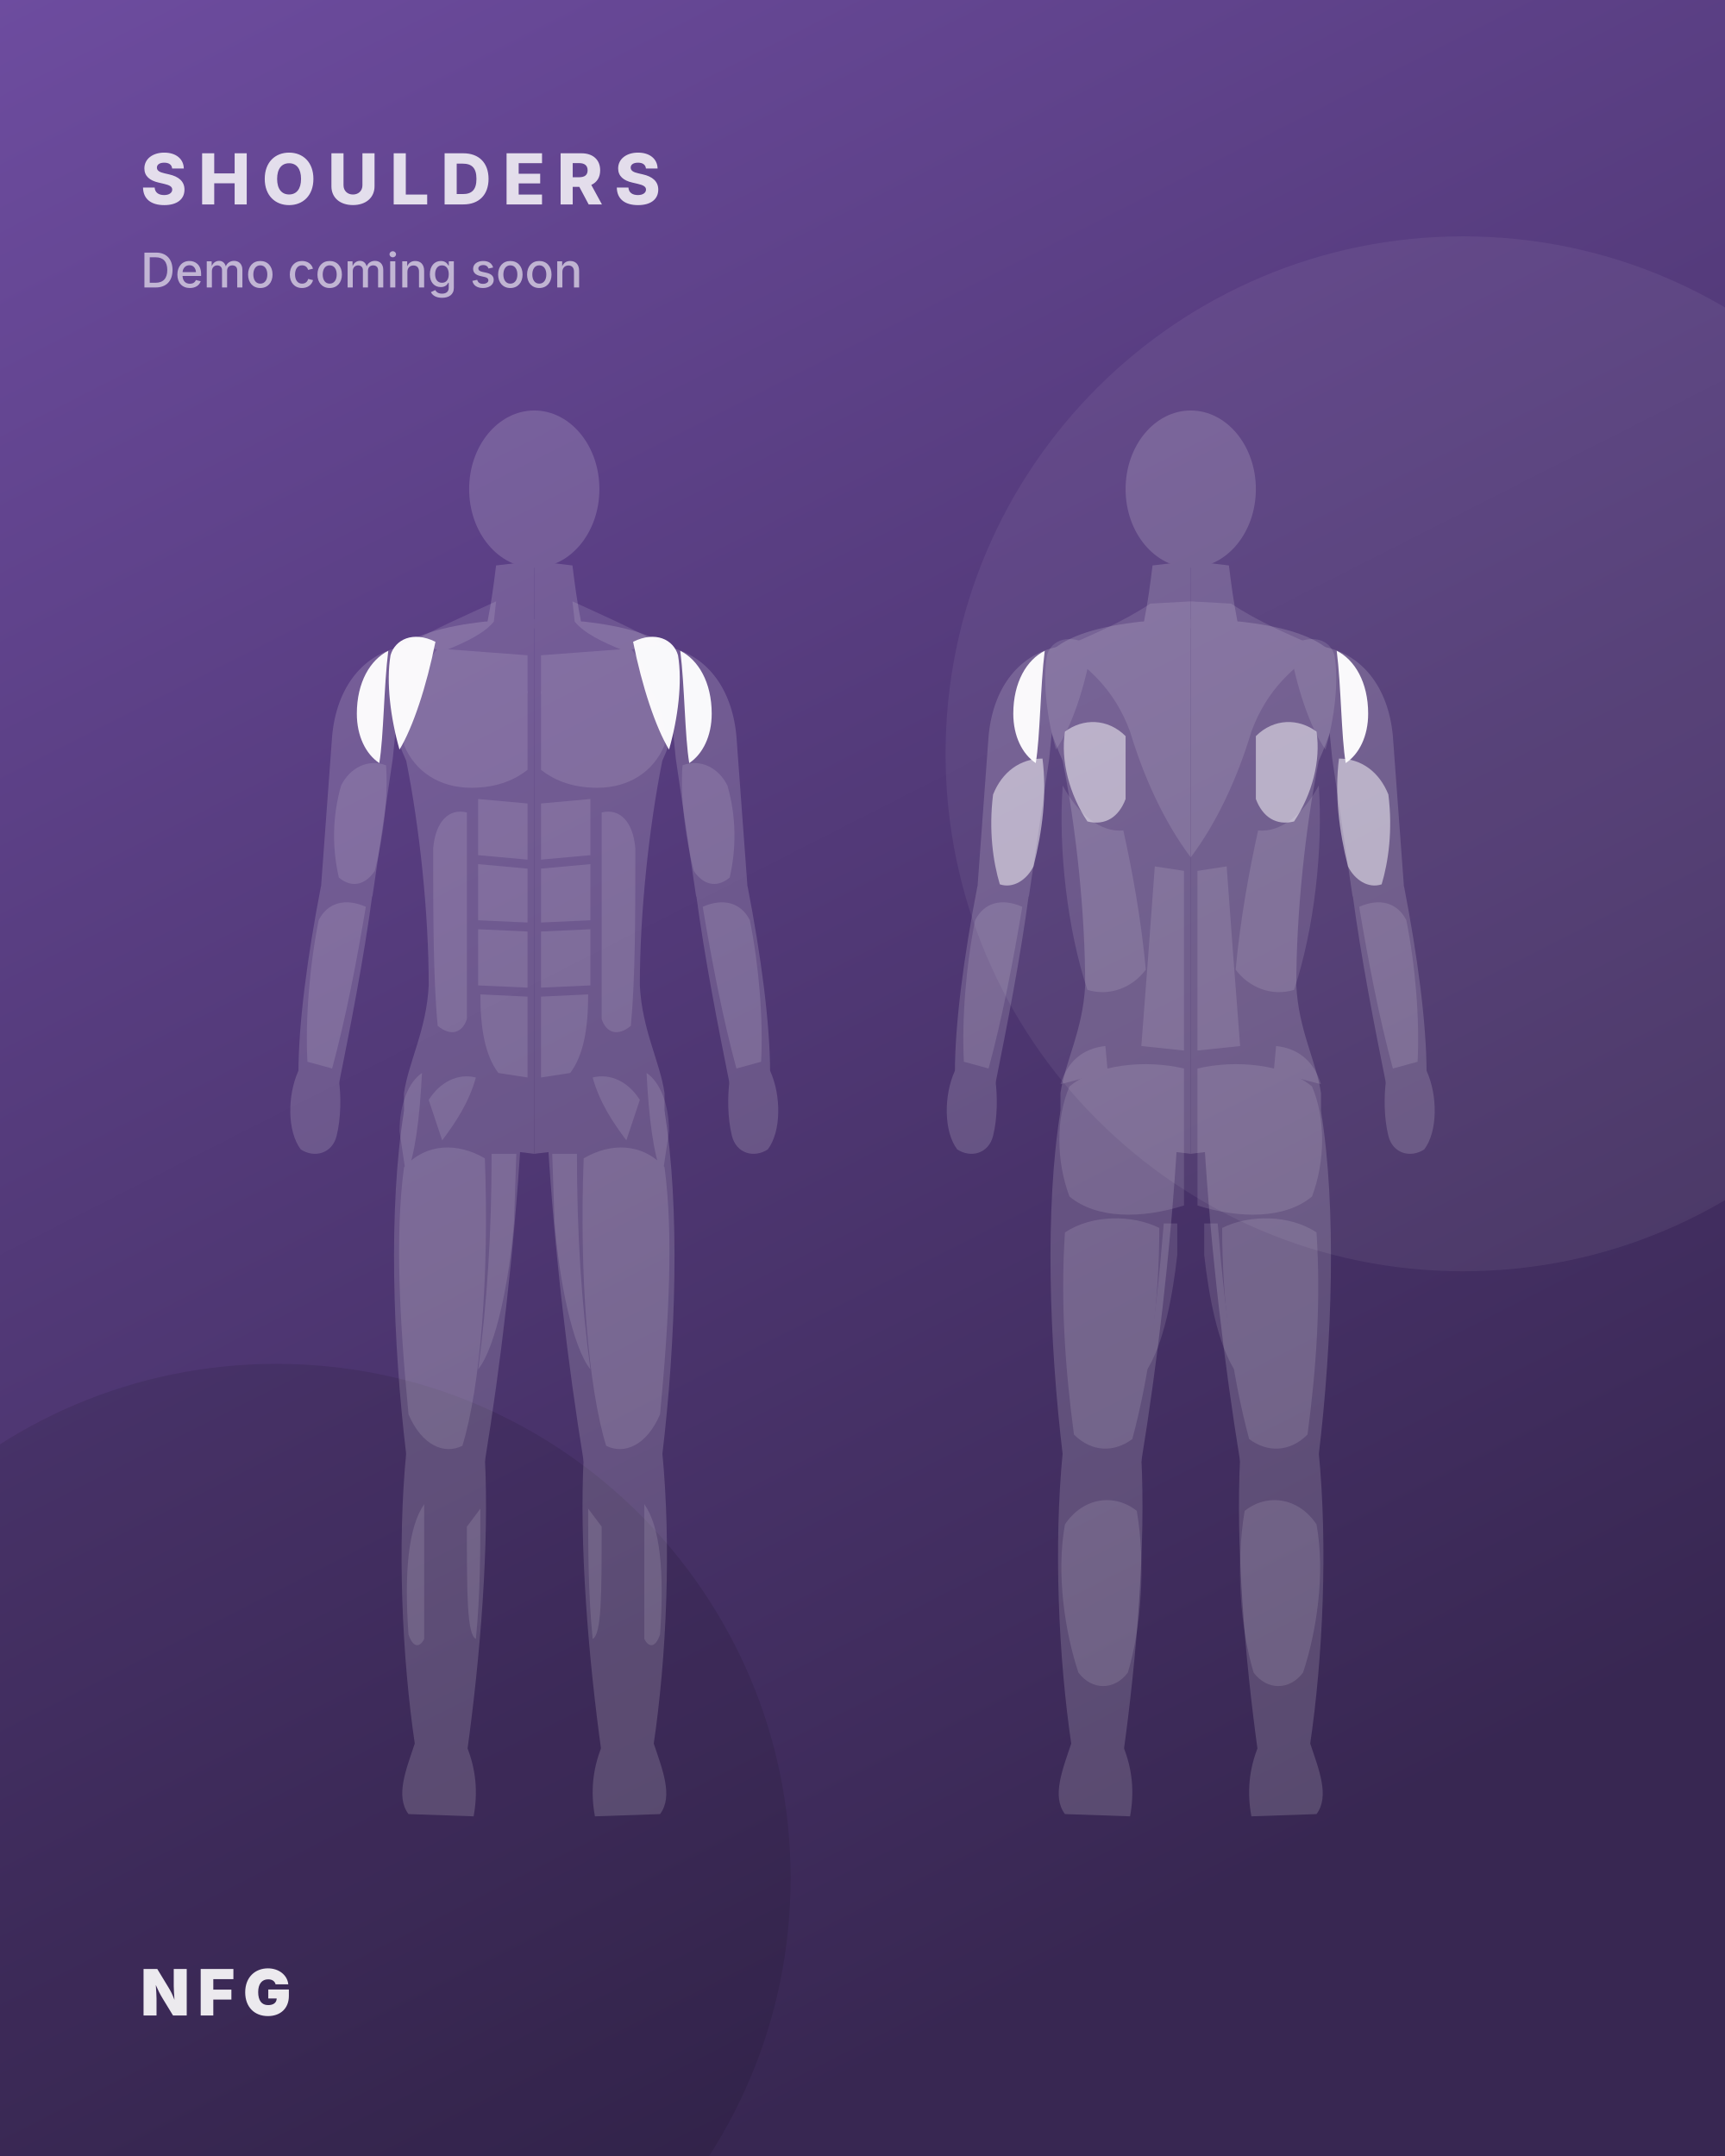
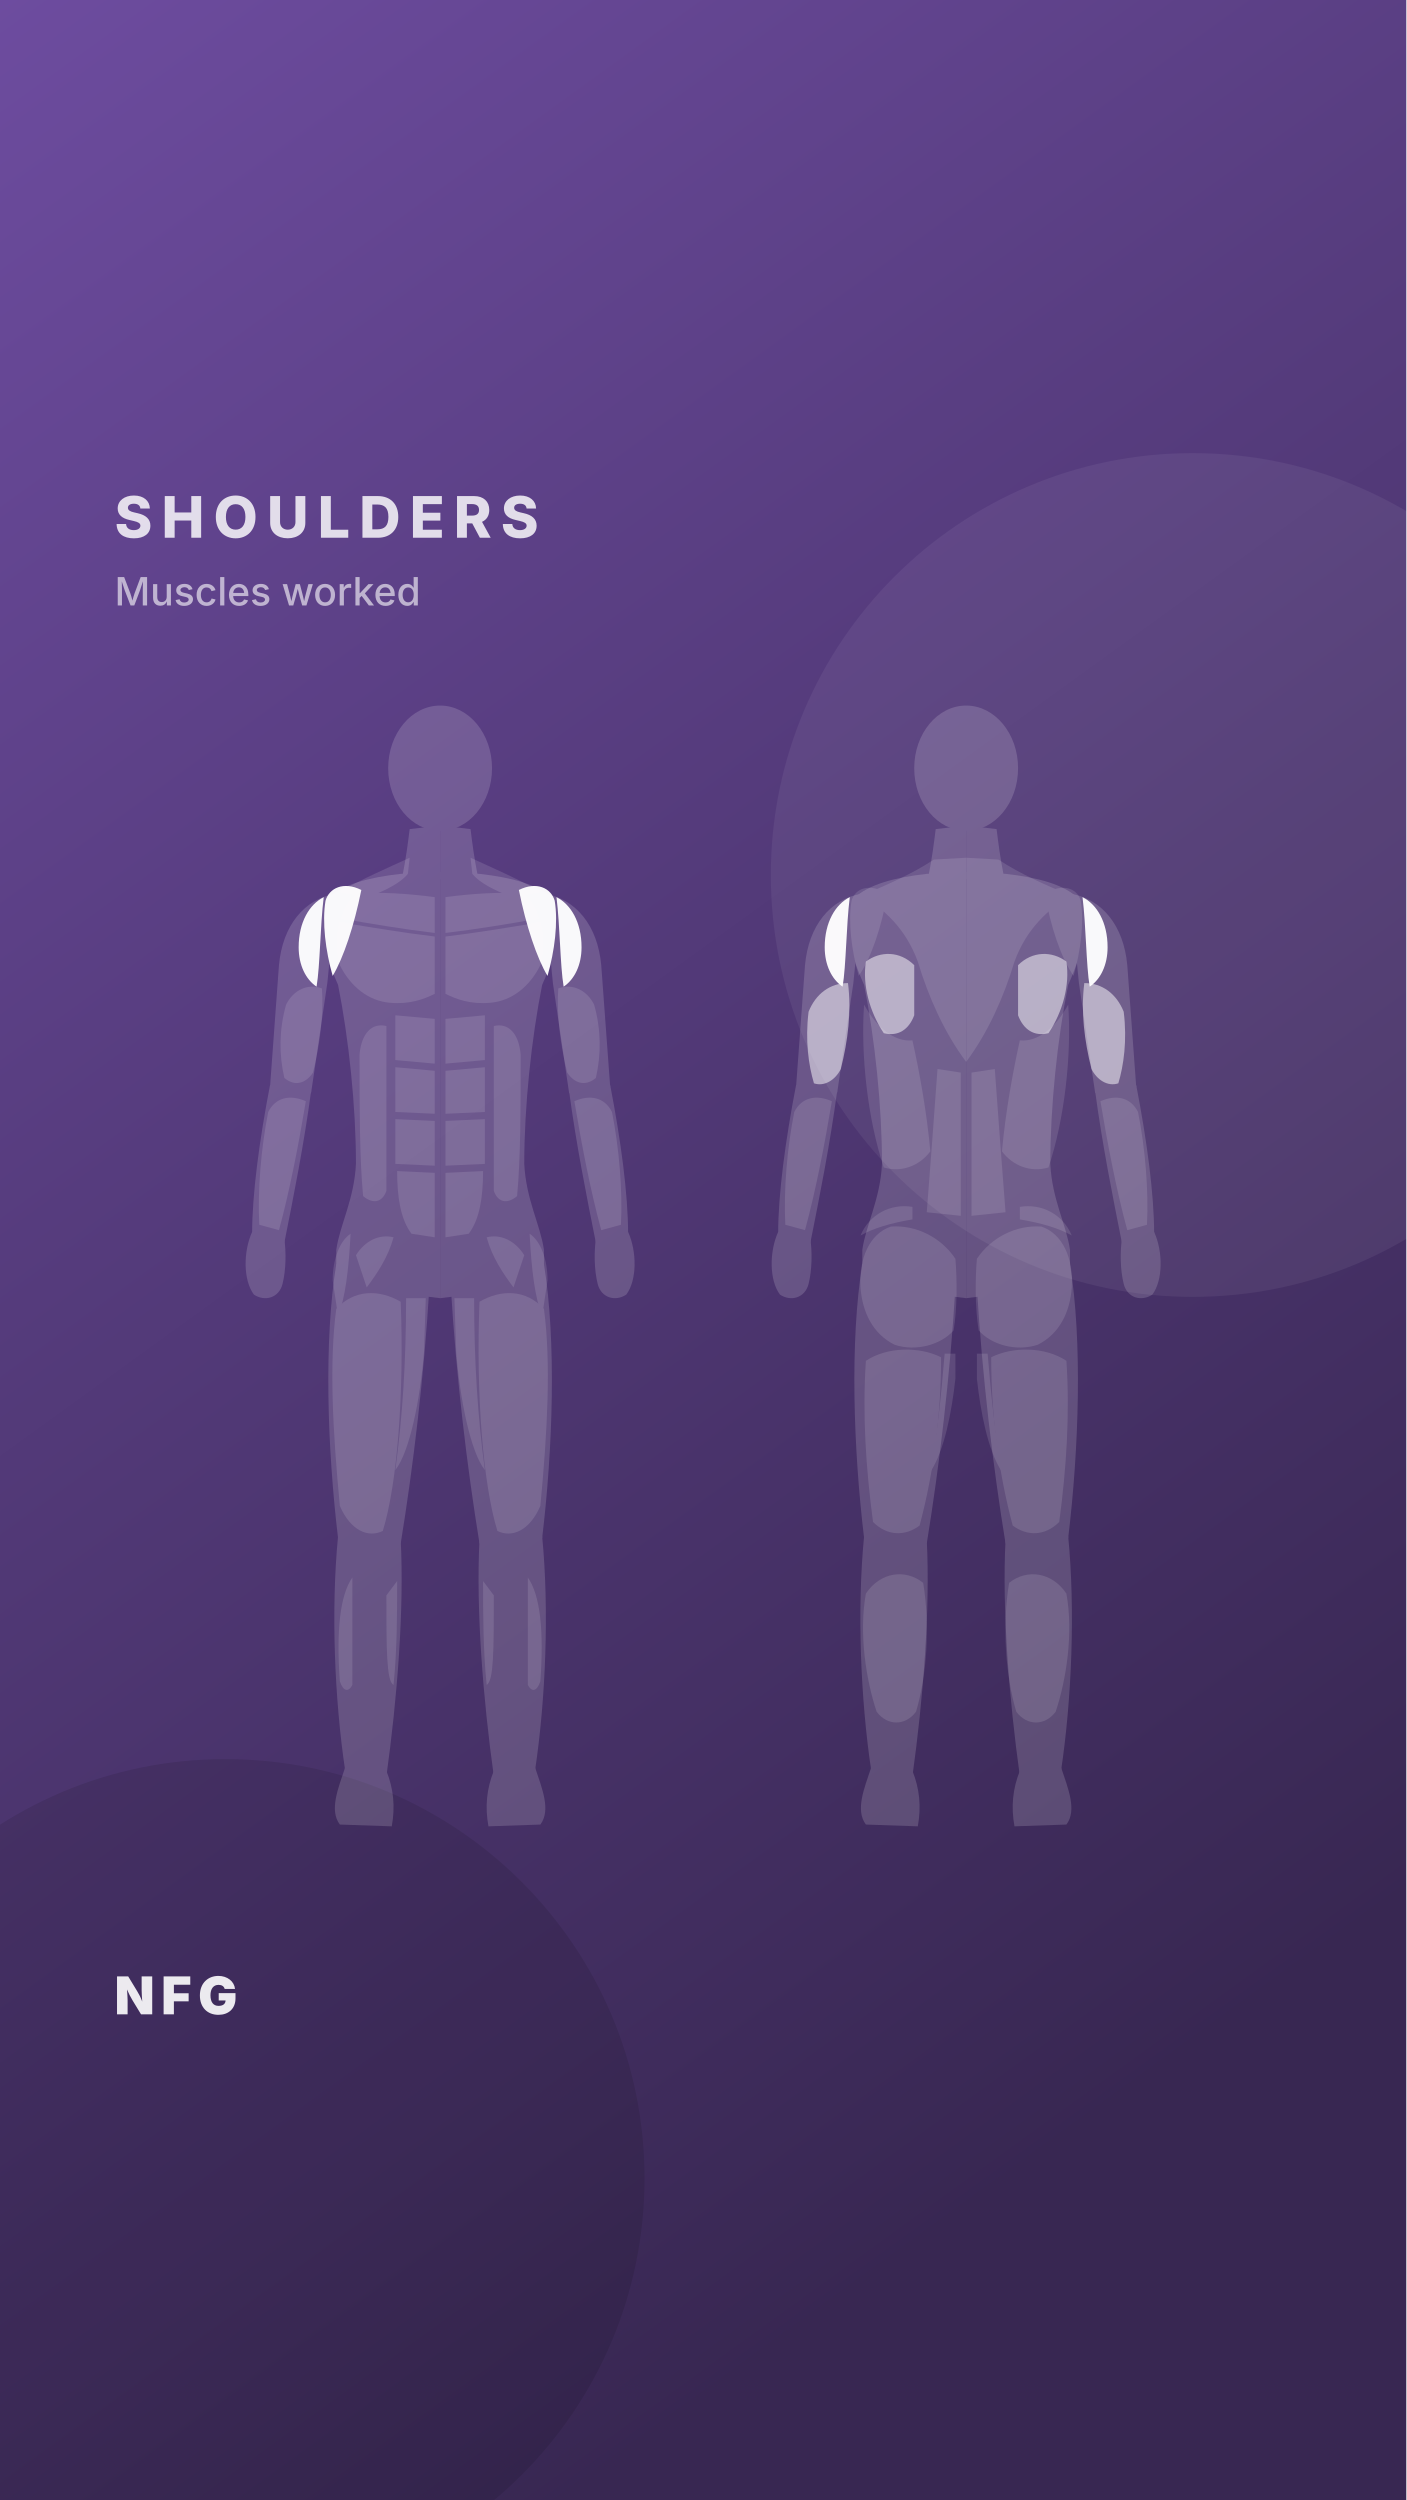
- <svg xmlns="http://www.w3.org/2000/svg" viewBox="0 0 1080 1350" width="1080" height="1350" role="img" aria-label="Dumbbell Shoulder Press: muscles worked (placeholder image)">
+ <svg xmlns="http://www.w3.org/2000/svg" viewBox="0 0 1080 1920" width="1080" height="1920" role="img" aria-label="Dumbbell Shoulder Press: muscles worked">
  <defs>
    <linearGradient id="bg" x1="0" y1="0" x2="0.4" y2="1">
      <stop offset="0" stop-color="#6D4C9F" />
      <stop offset="1" stop-color="#382752" />
    </linearGradient>
  </defs>
-   <rect width="1080" height="1350" fill="url(#bg)" />
-   <circle cx="916" cy="472" r="324" fill="#FFFFFF" fill-opacity="0.06" />
-   <circle cx="173" cy="1176" r="322" fill="#000000" fill-opacity="0.10" />
-   <g transform="translate(334.5,250.0) scale(1.4062)">
+   <rect width="1080" height="1920" fill="url(#bg)" />
+   <circle cx="916" cy="672" r="324" fill="#FFFFFF" fill-opacity="0.06" />
+   <circle cx="173" cy="1673" r="322" fill="#000000" fill-opacity="0.10" />
+   <g transform="translate(338.0,535.0) scale(1.375)">
    <g opacity="0.16">
      <ellipse cx="0" cy="40" rx="29" ry="35" fill="#FFFFFF" />
      <path d="M0,72 L17,74 C18,82 19,90 21,100 L0,102 Z" fill="#FFFFFF" />
      <path d="M0,72 L17,74 C18,82 19,90 21,100 L0,102 Z" fill="#FFFFFF" transform="scale(-1,1)" />
      <path d="M0,98 L22,99 C40,101 55,105 63,113 C70,121 66,141 57,161 C51,191 47,229 47,261 C48,281 56,295 58,309 L58,322 C40,330 18,334 0,336 Z" fill="#FFFFFF" />
      <path d="M0,98 L22,99 C40,101 55,105 63,113 C70,121 66,141 57,161 C51,191 47,229 47,261 C48,281 56,295 58,309 L58,322 C40,330 18,334 0,336 Z" fill="#FFFFFF" transform="scale(-1,1)" />
      <path d="M58,110 C76,113 88,128 90,150 L95,218 C91,227 77,229 72,221 L63,160 Z" fill="#FFFFFF" />
      <path d="M58,110 C76,113 88,128 90,150 L95,218 C91,227 77,229 72,221 L63,160 Z" fill="#FFFFFF" transform="scale(-1,1)" />
      <path d="M72,220 L95,217 C101,248 105,278 105,300 L87,305 C82,280 76,250 72,220 Z" fill="#FFFFFF" />
      <path d="M72,220 L95,217 C101,248 105,278 105,300 L87,305 C82,280 76,250 72,220 Z" fill="#FFFFFF" transform="scale(-1,1)" />
      <path d="M87,303 L105,299 C110,310 110,326 104,334 C98,338 90,336 88,328 C86,320 86,310 87,303 Z" fill="#FFFFFF" />
      <path d="M87,303 L105,299 C110,310 110,326 104,334 C98,338 90,336 88,328 C86,320 86,310 87,303 Z" fill="#FFFFFF" transform="scale(-1,1)" />
      <path d="M6,330 L58,317 C65,360 63,420 57,470 L22,473 C15,430 9,380 6,330 Z" fill="#FFFFFF" />
      <path d="M6,330 L58,317 C65,360 63,420 57,470 L22,473 C15,430 9,380 6,330 Z" fill="#FFFFFF" transform="scale(-1,1)" />
      <path d="M22,471 L57,469 C61,510 59,560 53,600 L30,603 C24,560 20,510 22,471 Z" fill="#FFFFFF" />
      <path d="M22,471 L57,469 C61,510 59,560 53,600 L30,603 C24,560 20,510 22,471 Z" fill="#FFFFFF" transform="scale(-1,1)" />
      <path d="M30,600 L53,598 C57,610 62,622 56,630 L27,631 C25,620 26,610 30,600 Z" fill="#FFFFFF" />
      <path d="M30,600 L53,598 C57,610 62,622 56,630 L27,631 C25,620 26,610 30,600 Z" fill="#FFFFFF" transform="scale(-1,1)" />
    </g>
    <g opacity="0.12">
      <path d="M17,90 C30,96 44,102 56,109 L40,112 C30,108 22,104 18,99 Z" fill="#FFFFFF" />
      <path d="M17,90 C30,96 44,102 56,109 L40,112 C30,108 22,104 18,99 Z" fill="#FFFFFF" transform="scale(-1,1)" />
-       <path d="M3,130 L50,126 C56,136 59,146 58,154 C53,166 42,173 28,173 C16,173 8,169 3,165 Z" fill="#FFFFFF" />
-       <path d="M3,130 L50,126 C56,136 59,146 58,154 C53,166 42,173 28,173 C16,173 8,169 3,165 Z" fill="#FFFFFF" transform="scale(-1,1)" />
-       <path d="M3,114 L43,111 C47,116 50,121 52,127 C36,130 18,131 3,131 Z" fill="#FFFFFF" />
-       <path d="M3,114 L43,111 C47,116 50,121 52,127 C36,130 18,131 3,131 Z" fill="#FFFFFF" transform="scale(-1,1)" />
+       <path d="M3,134 C20,132 38,129 56,126 C58,134 58,142 56,150 C50,162 40,170 28,171 C17,172 9,169 3,166 Z" fill="#FFFFFF" />
+       <path d="M3,134 C20,132 38,129 56,126 C58,134 58,142 56,150 C50,162 40,170 28,171 C17,172 9,169 3,166 Z" fill="#FFFFFF" transform="scale(-1,1)" />
+       <path d="M3,112 C18,110 34,109 46,110 C51,114 54,119 55,124 C38,127 20,130 3,132 Z" fill="#FFFFFF" />
+       <path d="M3,112 C18,110 34,109 46,110 C51,114 54,119 55,124 C38,127 20,130 3,132 Z" fill="#FFFFFF" transform="scale(-1,1)" />
      <path d="M66,163 C74,160 82,164 86,172 C90,186 90,200 87,213 C81,218 75,216 71,210 C67,194 65,177 66,163 Z" fill="#FFFFFF" />
      <path d="M66,163 C74,160 82,164 86,172 C90,186 90,200 87,213 C81,218 75,216 71,210 C67,194 65,177 66,163 Z" fill="#FFFFFF" transform="scale(-1,1)" />
      <path d="M75,226 C84,222 92,224 96,232 C100,252 102,276 101,295 L90,298 C84,276 79,250 75,226 Z" fill="#FFFFFF" />
      <path d="M75,226 C84,222 92,224 96,232 C100,252 102,276 101,295 L90,298 C84,276 79,250 75,226 Z" fill="#FFFFFF" transform="scale(-1,1)" />
      <path d="M3,180 L25,178 L25,203 L3,205 Z" fill="#FFFFFF" />
      <path d="M3,180 L25,178 L25,203 L3,205 Z" fill="#FFFFFF" transform="scale(-1,1)" />
      <path d="M3,209 L25,207 L25,232 L3,233 Z" fill="#FFFFFF" />
      <path d="M3,209 L25,207 L25,232 L3,233 Z" fill="#FFFFFF" transform="scale(-1,1)" />
      <path d="M3,237 L25,236 L25,261 L3,262 Z" fill="#FFFFFF" />
      <path d="M3,237 L25,236 L25,261 L3,262 Z" fill="#FFFFFF" transform="scale(-1,1)" />
      <path d="M3,266 L24,265 C24,280 22,292 16,300 L3,302 Z" fill="#FFFFFF" />
      <path d="M3,266 L24,265 C24,280 22,292 16,300 L3,302 Z" fill="#FFFFFF" transform="scale(-1,1)" />
      <path d="M30,184 C38,182 44,188 45,200 C45,230 45,258 43,279 C37,284 32,282 30,276 C30,246 30,214 30,184 Z" fill="#FFFFFF" />
      <path d="M30,184 C38,182 44,188 45,200 C45,230 45,258 43,279 C37,284 32,282 30,276 C30,246 30,214 30,184 Z" fill="#FFFFFF" transform="scale(-1,1)" />
      <path d="M26,302 C34,300 42,304 47,312 L41,330 C35,322 29,313 26,302 Z" fill="#FFFFFF" />
      <path d="M26,302 C34,300 42,304 47,312 L41,330 C35,322 29,313 26,302 Z" fill="#FFFFFF" transform="scale(-1,1)" />
      <path d="M50,300 C56,304 60,314 60,326 L57,346 C53,336 51,320 50,300 Z" fill="#FFFFFF" />
      <path d="M50,300 C56,304 60,314 60,326 L57,346 C53,336 51,320 50,300 Z" fill="#FFFFFF" transform="scale(-1,1)" />
      <path d="M22,338 C34,331 48,331 58,342 C62,372 60,410 56,452 C50,466 40,470 32,466 C24,440 20,390 22,338 Z" fill="#FFFFFF" />
      <path d="M22,338 C34,331 48,331 58,342 C62,372 60,410 56,452 C50,466 40,470 32,466 C24,440 20,390 22,338 Z" fill="#FFFFFF" transform="scale(-1,1)" />
      <path d="M8,336 L19,336 C19,372 21,402 25,432 C17,422 11,392 9,366 Z" fill="#FFFFFF" />
      <path d="M8,336 L19,336 C19,372 21,402 25,432 C17,422 11,392 9,366 Z" fill="#FFFFFF" transform="scale(-1,1)" />
      <path d="M49,492 C56,502 58,522 56,550 C54,556 51,556 49,552 C49,530 49,512 49,492 Z" fill="#FFFFFF" />
      <path d="M49,492 C56,502 58,522 56,550 C54,556 51,556 49,552 C49,530 49,512 49,492 Z" fill="#FFFFFF" transform="scale(-1,1)" />
      <path d="M24,494 C24,512 24,532 26,552 C30,550 30,532 30,502 Z" fill="#FFFFFF" />
      <path d="M24,494 C24,512 24,532 26,552 C30,550 30,532 30,502 Z" fill="#FFFFFF" transform="scale(-1,1)" />
    </g>
    <g opacity="0.96">
      <path d="M44,108 C54,103 62,107 64,114 C66,126 64,142 60,156 C54,146 48,128 44,108 Z" fill="#FFFFFF" />
      <path d="M44,108 C54,103 62,107 64,114 C66,126 64,142 60,156 C54,146 48,128 44,108 Z" fill="#FFFFFF" transform="scale(-1,1)" />
      <path d="M65,112 C73,116 79,126 79,140 C79,150 75,158 69,162 C67,150 67,128 65,112 Z" fill="#FFFFFF" />
      <path d="M65,112 C73,116 79,126 79,140 C79,150 75,158 69,162 C67,150 67,128 65,112 Z" fill="#FFFFFF" transform="scale(-1,1)" />
    </g>
  </g>
-   <g transform="translate(745.5,250.0) scale(1.4062)">
+   <g transform="translate(742.0,535.0) scale(1.375)">
    <g opacity="0.16">
      <ellipse cx="0" cy="40" rx="29" ry="35" fill="#FFFFFF" />
      <path d="M0,72 L17,74 C18,82 19,90 21,100 L0,102 Z" fill="#FFFFFF" />
      <path d="M0,72 L17,74 C18,82 19,90 21,100 L0,102 Z" fill="#FFFFFF" transform="scale(-1,1)" />
      <path d="M0,98 L22,99 C40,101 55,105 63,113 C70,121 66,141 57,161 C51,191 47,229 47,261 C48,281 56,295 58,309 L58,322 C40,330 18,334 0,336 Z" fill="#FFFFFF" />
      <path d="M0,98 L22,99 C40,101 55,105 63,113 C70,121 66,141 57,161 C51,191 47,229 47,261 C48,281 56,295 58,309 L58,322 C40,330 18,334 0,336 Z" fill="#FFFFFF" transform="scale(-1,1)" />
      <path d="M58,110 C76,113 88,128 90,150 L95,218 C91,227 77,229 72,221 L63,160 Z" fill="#FFFFFF" />
      <path d="M58,110 C76,113 88,128 90,150 L95,218 C91,227 77,229 72,221 L63,160 Z" fill="#FFFFFF" transform="scale(-1,1)" />
      <path d="M72,220 L95,217 C101,248 105,278 105,300 L87,305 C82,280 76,250 72,220 Z" fill="#FFFFFF" />
      <path d="M72,220 L95,217 C101,248 105,278 105,300 L87,305 C82,280 76,250 72,220 Z" fill="#FFFFFF" transform="scale(-1,1)" />
      <path d="M87,303 L105,299 C110,310 110,326 104,334 C98,338 90,336 88,328 C86,320 86,310 87,303 Z" fill="#FFFFFF" />
      <path d="M87,303 L105,299 C110,310 110,326 104,334 C98,338 90,336 88,328 C86,320 86,310 87,303 Z" fill="#FFFFFF" transform="scale(-1,1)" />
      <path d="M6,330 L58,317 C65,360 63,420 57,470 L22,473 C15,430 9,380 6,330 Z" fill="#FFFFFF" />
      <path d="M6,330 L58,317 C65,360 63,420 57,470 L22,473 C15,430 9,380 6,330 Z" fill="#FFFFFF" transform="scale(-1,1)" />
      <path d="M22,471 L57,469 C61,510 59,560 53,600 L30,603 C24,560 20,510 22,471 Z" fill="#FFFFFF" />
      <path d="M22,471 L57,469 C61,510 59,560 53,600 L30,603 C24,560 20,510 22,471 Z" fill="#FFFFFF" transform="scale(-1,1)" />
      <path d="M30,600 L53,598 C57,610 62,622 56,630 L27,631 C25,620 26,610 30,600 Z" fill="#FFFFFF" />
      <path d="M30,600 L53,598 C57,610 62,622 56,630 L27,631 C25,620 26,610 30,600 Z" fill="#FFFFFF" transform="scale(-1,1)" />
    </g>
    <g opacity="0.12">
      <path d="M0,90 L18,91 C30,99 44,105 58,111 C46,119 34,129 27,148 C21,168 12,188 0,204 Z" fill="#FFFFFF" />
      <path d="M0,90 L18,91 C30,99 44,105 58,111 C46,119 34,129 27,148 C21,168 12,188 0,204 Z" fill="#FFFFFF" transform="scale(-1,1)" />
      <path d="M44,110 C54,104 62,107 64,114 C66,126 64,142 60,156 C53,146 47,128 44,110 Z" fill="#FFFFFF" />
      <path d="M44,110 C54,104 62,107 64,114 C66,126 64,142 60,156 C53,146 47,128 44,110 Z" fill="#FFFFFF" transform="scale(-1,1)" />
      <path d="M30,192 C40,193 50,185 57,172 C59,200 55,236 46,263 C36,266 26,262 20,254 C22,232 26,210 30,192 Z" fill="#FFFFFF" />
      <path d="M30,192 C40,193 50,185 57,172 C59,200 55,236 46,263 C36,266 26,262 20,254 C22,232 26,210 30,192 Z" fill="#FFFFFF" transform="scale(-1,1)" />
      <path d="M3,210 L16,208 C18,236 20,262 22,288 L3,290 Z" fill="#FFFFFF" />
      <path d="M3,210 L16,208 C18,236 20,262 22,288 L3,290 Z" fill="#FFFFFF" transform="scale(-1,1)" />
      <path d="M75,226 C84,222 92,224 96,232 C100,252 102,276 101,295 L90,298 C84,276 79,250 75,226 Z" fill="#FFFFFF" />
      <path d="M75,226 C84,222 92,224 96,232 C100,252 102,276 101,295 L90,298 C84,276 79,250 75,226 Z" fill="#FFFFFF" transform="scale(-1,1)" />
-       <path d="M38,288 C48,289 55,295 58,305 C50,303 43,301 37,299 Z" fill="#FFFFFF" />
-       <path d="M38,288 C48,289 55,295 58,305 C50,303 43,301 37,299 Z" fill="#FFFFFF" transform="scale(-1,1)" />
-       <path d="M3,298 C20,294 42,296 54,306 C60,320 60,339 54,355 C42,365 22,365 3,359 Z" fill="#FFFFFF" />
-       <path d="M3,298 C20,294 42,296 54,306 C60,320 60,339 54,355 C42,365 22,365 3,359 Z" fill="#FFFFFF" transform="scale(-1,1)" />
+       <path d="M30,285 C42,283 54,289 59,301 C52,297 42,294 30,292 Z" fill="#FFFFFF" />
+       <path d="M30,285 C42,283 54,289 59,301 C52,297 42,294 30,292 Z" fill="#FFFFFF" transform="scale(-1,1)" />
+       <path d="M6,314 C14,302 28,295 42,296 C54,300 60,314 59,330 C58,344 52,356 40,362 C28,366 14,362 7,354 C5,342 5,326 6,314 Z" fill="#FFFFFF" />
+       <path d="M6,314 C14,302 28,295 42,296 C54,300 60,314 59,330 C58,344 52,356 40,362 C28,366 14,362 7,354 C5,342 5,326 6,314 Z" fill="#FFFFFF" transform="scale(-1,1)" />
      <path d="M14,369 C26,363 44,363 56,371 C58,401 56,431 52,461 C44,469 34,469 26,463 C18,433 14,401 14,369 Z" fill="#FFFFFF" />
      <path d="M14,369 C26,363 44,363 56,371 C58,401 56,431 52,461 C44,469 34,469 26,463 C18,433 14,401 14,369 Z" fill="#FFFFFF" transform="scale(-1,1)" />
      <path d="M6,367 L12,367 C14,391 16,411 20,433 C12,421 8,399 6,381 Z" fill="#FFFFFF" />
      <path d="M6,367 L12,367 C14,391 16,411 20,433 C12,421 8,399 6,381 Z" fill="#FFFFFF" transform="scale(-1,1)" />
      <path d="M24,495 C34,487 48,489 56,501 C60,523 56,549 50,567 C44,575 34,575 28,567 C22,547 20,519 24,495 Z" fill="#FFFFFF" />
      <path d="M24,495 C34,487 48,489 56,501 C60,523 56,549 50,567 C44,575 34,575 28,567 C22,547 20,519 24,495 Z" fill="#FFFFFF" transform="scale(-1,1)" />
    </g>
    <g opacity="0.5">
      <path d="M29,150 C37,142 48,142 56,148 C58,161 54,176 46,188 C38,190 32,186 29,178 Z" fill="#FFFFFF" />
      <path d="M29,150 C37,142 48,142 56,148 C58,161 54,176 46,188 C38,190 32,186 29,178 Z" fill="#FFFFFF" transform="scale(-1,1)" />
      <path d="M66,160 C76,160 84,166 88,176 C90,192 88,206 85,216 C79,218 73,214 70,208 C66,192 64,176 66,160 Z" fill="#FFFFFF" />
      <path d="M66,160 C76,160 84,166 88,176 C90,192 88,206 85,216 C79,218 73,214 70,208 C66,192 64,176 66,160 Z" fill="#FFFFFF" transform="scale(-1,1)" />
    </g>
    <g opacity="0.96">
      <path d="M65,112 C73,116 79,126 79,140 C79,150 75,158 69,162 C67,150 67,128 65,112 Z" fill="#FFFFFF" />
      <path d="M65,112 C73,116 79,126 79,140 C79,150 75,158 69,162 C67,150 67,128 65,112 Z" fill="#FFFFFF" transform="scale(-1,1)" />
    </g>
  </g>
-   <text x="88" y="128" fill="#FFFFFF" fill-opacity="0.82" font-family="Inter, 'Helvetica Neue', Helvetica, Arial, sans-serif" font-size="44" font-weight="800" letter-spacing="7">SHOULDERS</text>
-   <text x="88" y="180" fill="#FFFFFF" fill-opacity="0.6" font-family="Inter, 'Helvetica Neue', Helvetica, Arial, sans-serif" font-size="30" font-weight="500">Demo coming soon</text>
-   <text x="88" y="1262" fill="#FFFFFF" fill-opacity="0.9" font-family="Inter, 'Helvetica Neue', Helvetica, Arial, sans-serif" font-size="40" font-weight="900" letter-spacing="5">NFG</text>
+   <text x="88" y="413" fill="#FFFFFF" fill-opacity="0.82" font-family="Inter, 'Helvetica Neue', Helvetica, Arial, sans-serif" font-size="44" font-weight="800" letter-spacing="7">SHOULDERS</text>
+   <text x="88" y="465" fill="#FFFFFF" fill-opacity="0.6" font-family="Inter, 'Helvetica Neue', Helvetica, Arial, sans-serif" font-size="30" font-weight="500">Muscles worked</text>
+   <text x="88" y="1547" fill="#FFFFFF" fill-opacity="0.9" font-family="Inter, 'Helvetica Neue', Helvetica, Arial, sans-serif" font-size="40" font-weight="900" letter-spacing="5">NFG</text>
</svg>
